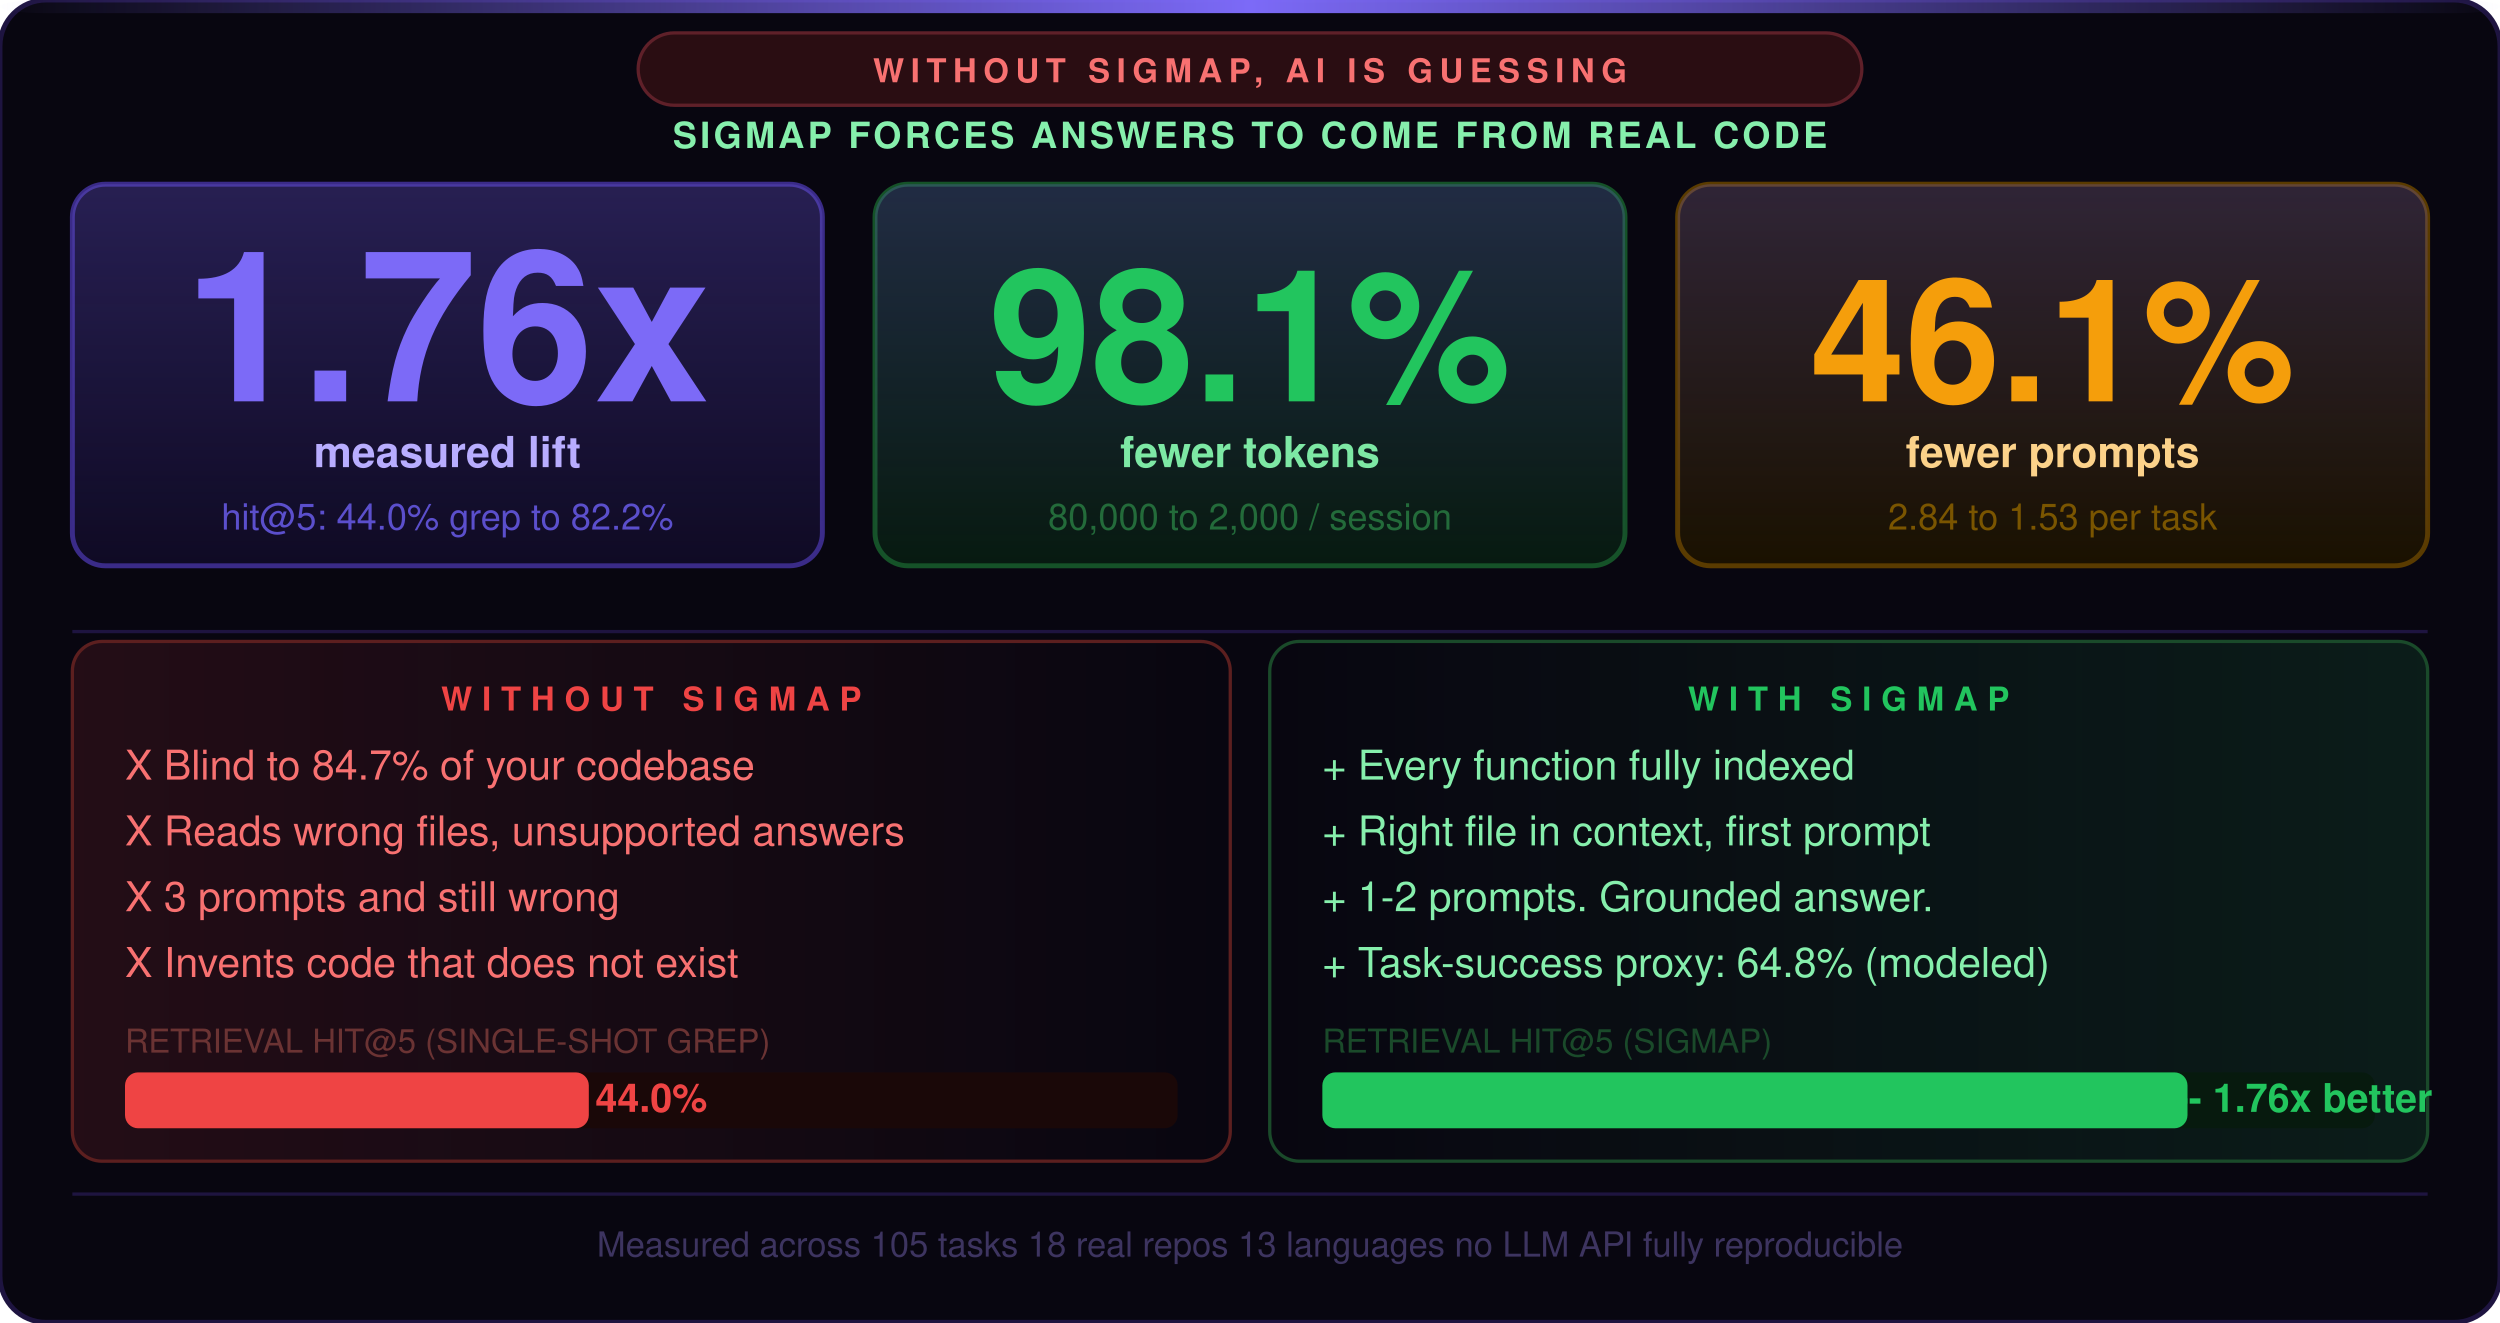
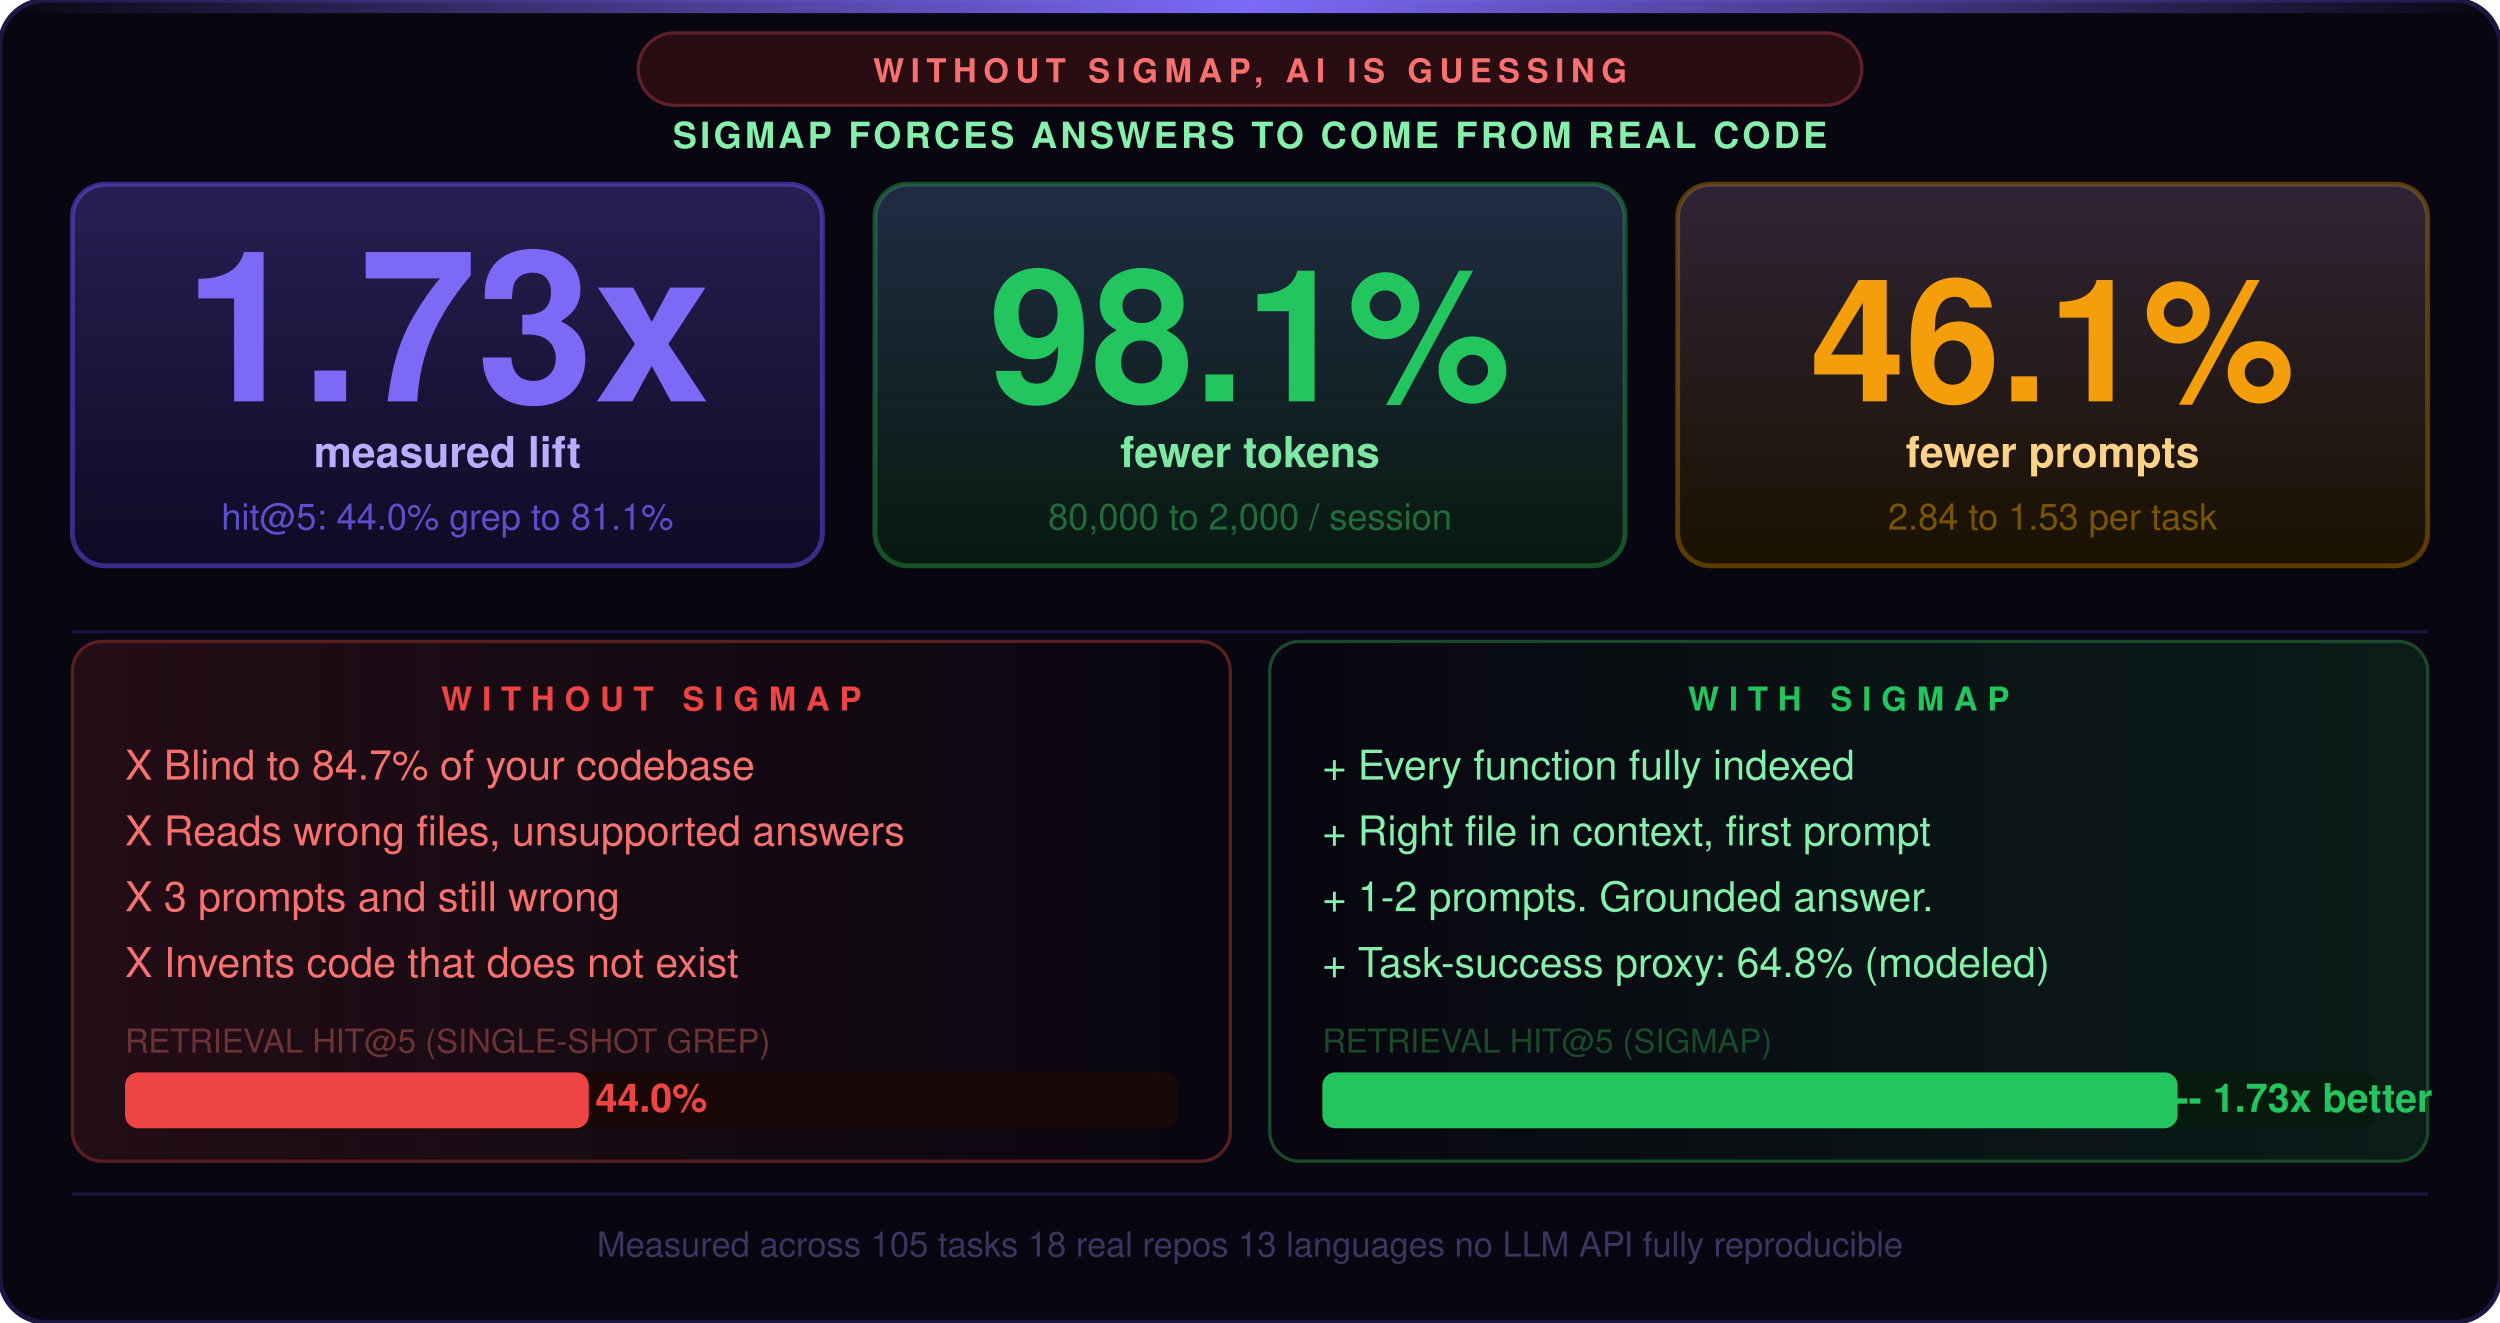
<svg xmlns="http://www.w3.org/2000/svg" viewBox="0 0 760 402" width="760" height="402" font-family="-apple-system,BlinkMacSystemFont,'Segoe UI',Helvetica,Arial,sans-serif">
  <rect width="760" height="402" fill="#080610" rx="14" />
  <rect width="760" height="402" fill="none" stroke="#1e1440" stroke-width="1.5" rx="14" />
  <defs>
    <linearGradient id="topglow" x1="0" x2="1" y1="0" y2="0">
      <stop offset="0%" stop-color="#7c6af7" stop-opacity="0" />
      <stop offset="50%" stop-color="#7c6af7" stop-opacity="1" />
      <stop offset="100%" stop-color="#7c6af7" stop-opacity="0" />
    </linearGradient>
    <linearGradient id="cardglow" x1="0" x2="0" y1="0" y2="1">
      <stop offset="0%" stop-color="#7c6af7" stop-opacity="0.22" />
      <stop offset="100%" stop-color="#7c6af7" stop-opacity="0" />
    </linearGradient>
    <linearGradient id="redglow" x1="0" x2="1" y1="0" y2="0">
      <stop offset="0%" stop-color="#ef4444" stop-opacity="0.12" />
      <stop offset="100%" stop-color="#ef4444" stop-opacity="0" />
    </linearGradient>
    <linearGradient id="greenglow" x1="0" x2="1" y1="0" y2="0">
      <stop offset="0%" stop-color="#22c55e" stop-opacity="0" />
      <stop offset="100%" stop-color="#22c55e" stop-opacity="0.12" />
    </linearGradient>
  </defs>
  <rect x="0" y="0" width="760" height="4" fill="url(#topglow)" rx="14" />
  <rect x="194" y="10" width="372" height="22" rx="11" fill="#2a0d12" stroke="#5f2029" stroke-width="1" />
  <text x="380" y="25" text-anchor="middle" font-size="10" font-weight="800" letter-spacing="2" fill="#f87171">WITHOUT SIGMAP, AI IS GUESSING</text>
  <text x="380" y="45" text-anchor="middle" font-size="11" font-weight="700" letter-spacing="1" fill="#86efac">SIGMAP FORCES ANSWERS TO COME FROM REAL CODE</text>
  <rect x="22" y="56" width="228" height="116" rx="10" fill="#0f0a24" stroke="#3a2b88" stroke-width="1.5" />
  <rect x="22" y="56" width="228" height="116" rx="10" fill="url(#cardglow)" />
-   <text x="136" y="122" text-anchor="middle" font-size="64" font-weight="900" fill="#7c6af7">1.76x</text>
+   <text x="136" y="122" text-anchor="middle" font-size="64" font-weight="900" fill="#7c6af7">1.73x</text>
  <text x="136" y="142" text-anchor="middle" font-size="13" font-weight="700" fill="#b8adff">measured lift</text>
-   <text x="136" y="161" text-anchor="middle" font-size="11" fill="#5b4fcc">hit@5: 44.0% grep to 82.2%</text>
+   <text x="136" y="161" text-anchor="middle" font-size="11" fill="#5b4fcc">hit@5: 44.0% grep to 81.1%</text>
  <rect x="266" y="56" width="228" height="116" rx="10" fill="#071a10" stroke="#155228" stroke-width="1.5" />
  <rect x="266" y="56" width="228" height="116" rx="10" fill="url(#cardglow)" />
  <text x="380" y="122" text-anchor="middle" font-size="56" font-weight="900" fill="#22c55e">98.1%</text>
  <text x="380" y="142" text-anchor="middle" font-size="13" font-weight="700" fill="#7de8a4">fewer tokens</text>
  <text x="380" y="161" text-anchor="middle" font-size="11" fill="#236b3a">80,000 to 2,000 / session</text>
  <rect x="510" y="56" width="228" height="116" rx="10" fill="#1a1100" stroke="#5a3b00" stroke-width="1.5" />
  <rect x="510" y="56" width="228" height="116" rx="10" fill="url(#cardglow)" />
  <text x="624" y="122" text-anchor="middle" font-size="52" font-weight="900" fill="#f59e0b">46.1%</text>
  <text x="624" y="142" text-anchor="middle" font-size="13" font-weight="700" fill="#fcd28a">fewer prompts</text>
  <text x="624" y="161" text-anchor="middle" font-size="11" fill="#7a5500">2.84 to 1.53 per task</text>
  <line x1="22" y1="192" x2="738" y2="192" stroke="#1e1440" stroke-width="1" />
  <rect x="22" y="195" width="352" height="158" rx="9" fill="url(#redglow)" />
  <rect x="22" y="195" width="352" height="158" rx="9" fill="none" stroke="#5c1f1f" stroke-width="1" />
  <text x="198" y="216" text-anchor="middle" font-size="10" font-weight="800" letter-spacing="3" fill="#ef4444">WITHOUT SIGMAP</text>
  <text x="38" y="237" font-size="12.5" fill="#f87171">X  Blind to 84.7% of your codebase</text>
  <text x="38" y="257" font-size="12.5" fill="#f87171">X  Reads wrong files, unsupported answers</text>
  <text x="38" y="277" font-size="12.5" fill="#f87171">X  3 prompts and still wrong</text>
  <text x="38" y="297" font-size="12.5" fill="#f87171">X  Invents code that does not exist</text>
  <text x="38" y="320" font-size="10" fill="#6b3333">RETRIEVAL HIT@5 (SINGLE-SHOT GREP)</text>
  <rect x="38" y="326" width="320" height="17" fill="#1a0808" rx="4" />
  <rect x="38" y="326" width="141" height="17" fill="#ef4444" rx="4" />
  <text x="181" y="338" font-size="12" font-weight="800" fill="#ef4444">44.0%</text>
  <rect x="386" y="195" width="352" height="158" rx="9" fill="url(#greenglow)" />
  <rect x="386" y="195" width="352" height="158" rx="9" fill="none" stroke="#1a4a2a" stroke-width="1" />
  <text x="562" y="216" text-anchor="middle" font-size="10" font-weight="800" letter-spacing="3" fill="#22c55e">WITH SIGMAP</text>
  <text x="402" y="237" font-size="12.5" fill="#86efac">+  Every function fully indexed</text>
  <text x="402" y="257" font-size="12.5" fill="#86efac">+  Right file in context, first prompt</text>
  <text x="402" y="277" font-size="12.5" fill="#86efac">+  1-2 prompts. Grounded answer.</text>
  <text x="402" y="297" font-size="12.5" fill="#86efac">+  Task-success proxy: 64.8% (modeled)</text>
  <text x="402" y="320" font-size="10" fill="#1a4a2a">RETRIEVAL HIT@5 (SIGMAP)</text>
  <rect x="402" y="326" width="320" height="17" fill="#071a0e" rx="4" />
-   <rect x="402" y="326" width="263" height="17" fill="#22c55e" rx="4" />
-   <text x="624" y="338" font-size="12" font-weight="800" fill="#22c55e">82.2% -- 1.76x better</text>
+   <rect x="402" y="326" width="260" height="17" fill="#22c55e" rx="4" />
+   <text x="624" y="338" font-size="12" font-weight="800" fill="#22c55e">81.1% -- 1.73x better</text>
  <line x1="22" y1="363" x2="738" y2="363" stroke="#1e1440" stroke-width="1" />
  <text x="380" y="382" text-anchor="middle" font-size="10.5" fill="#3d3460">Measured across 105 tasks  18 real repos  13 languages  no LLM API  fully reproducible</text>
</svg>
